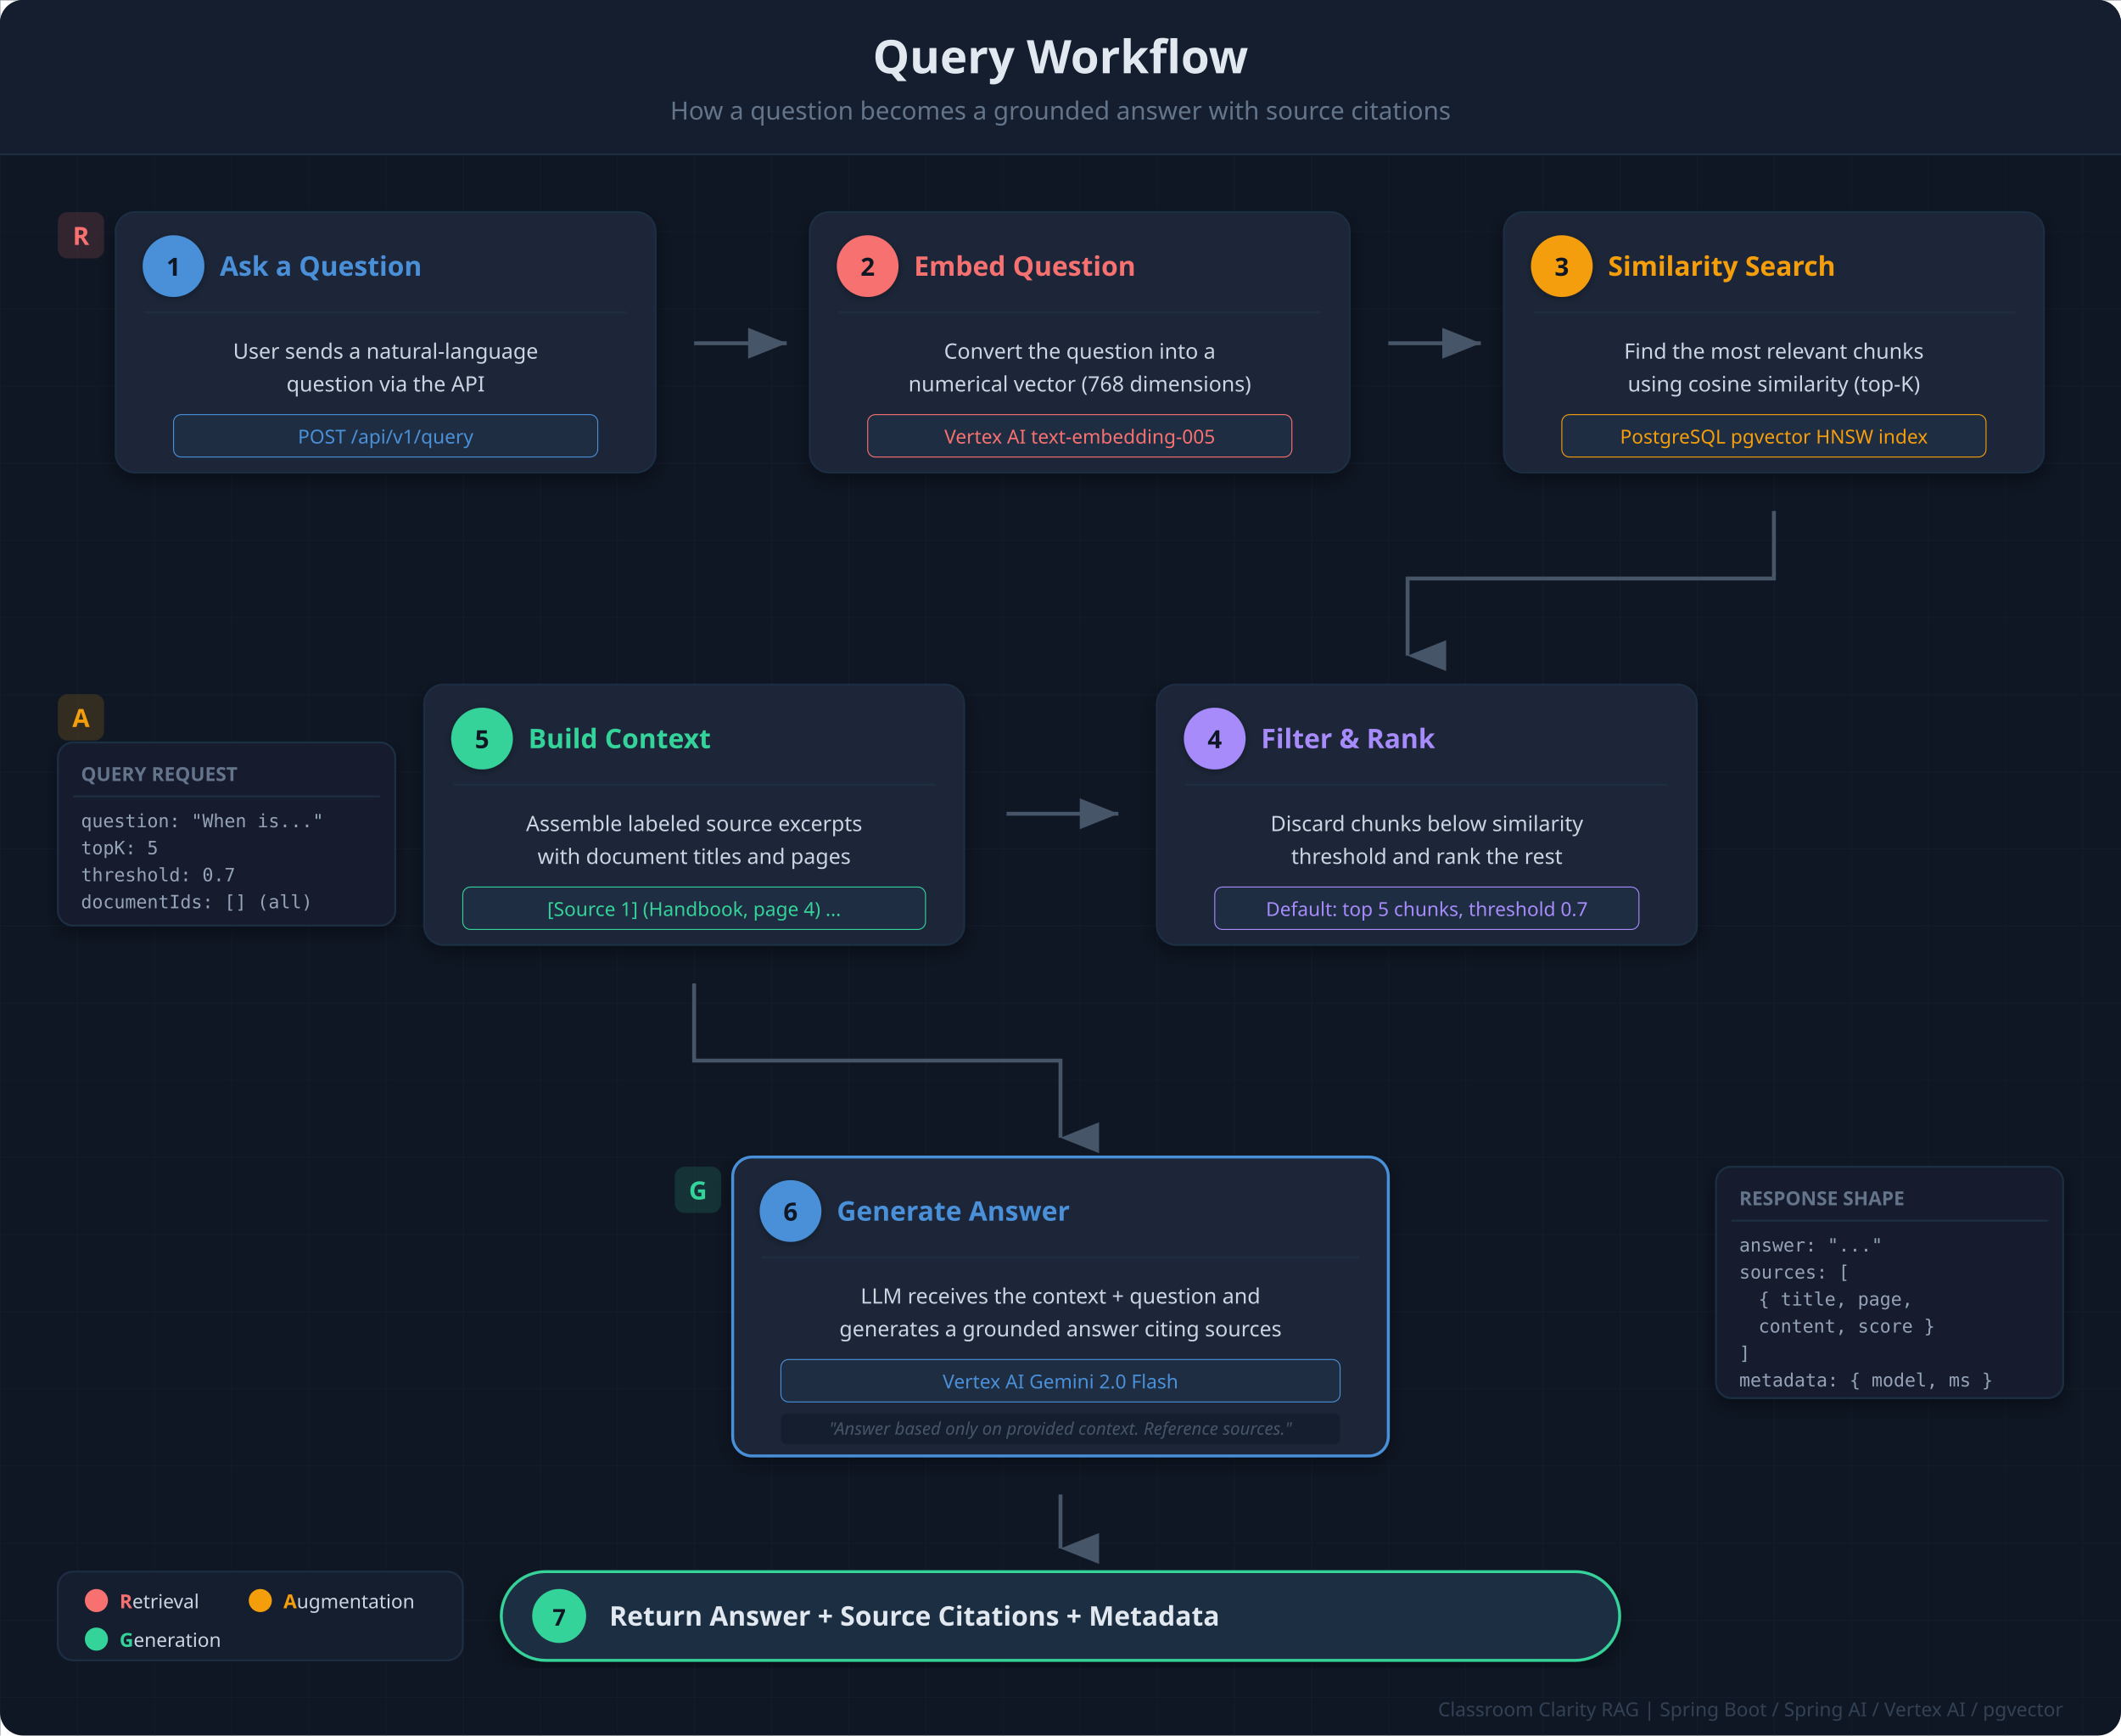
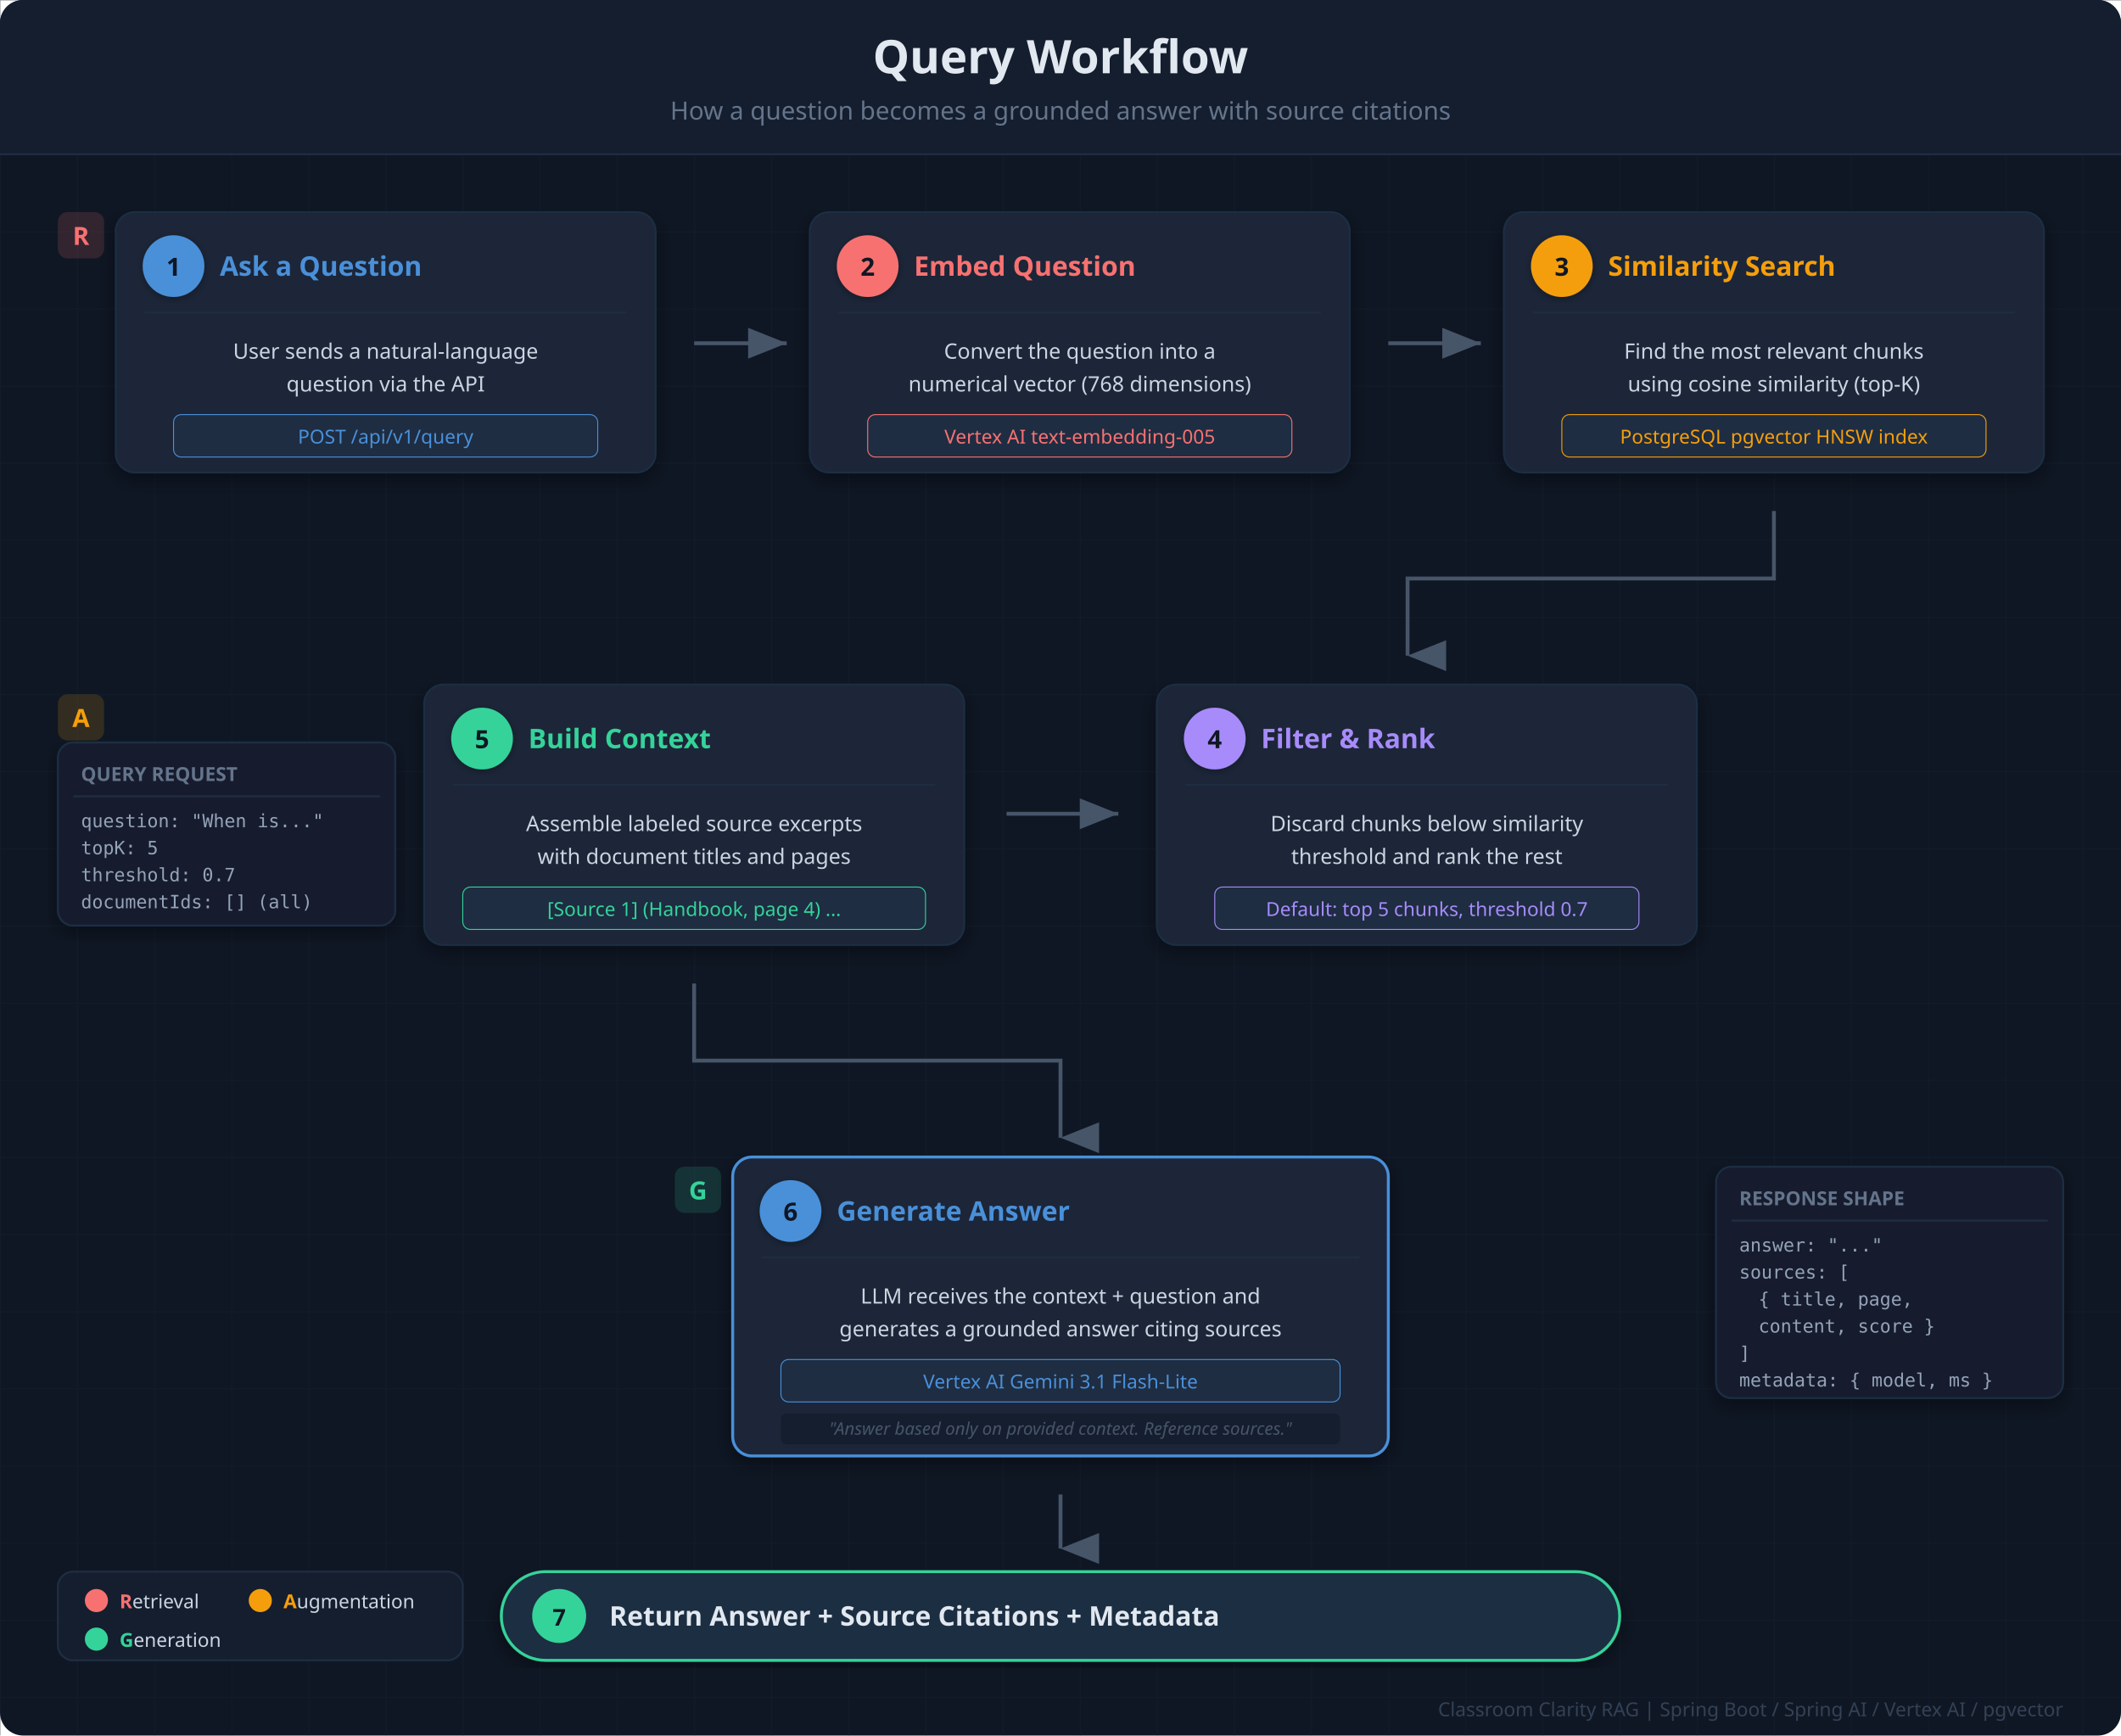
<svg xmlns="http://www.w3.org/2000/svg" viewBox="0 0 1100 900" font-family="'Segoe UI', system-ui, -apple-system, sans-serif">
  <defs>
    <filter id="cardShadow" x="-3%" y="-3%" width="106%" height="112%">
      <feDropShadow dx="0" dy="3" stdDeviation="5" flood-color="#000" flood-opacity="0.4" />
    </filter>
    <filter id="iconShadow" x="-10%" y="-10%" width="120%" height="120%">
      <feDropShadow dx="0" dy="1" stdDeviation="2" flood-color="#000" flood-opacity="0.3" />
    </filter>
    <marker id="flowArrow" markerWidth="10" markerHeight="8" refX="10" refY="4" orient="auto">
      <path d="M0,0 L10,4 L0,8" fill="#475569" />
    </marker>
    <marker id="flowArrowDown" markerWidth="8" markerHeight="10" refX="4" refY="10" orient="auto">
      <path d="M0,0 L4,10 L8,0" fill="#475569" />
    </marker>
  </defs>
  <rect width="1100" height="900" rx="12" fill="#0f1724" />
  <pattern id="qgrid" width="40" height="40" patternUnits="userSpaceOnUse">
    <path d="M 40 0 L 0 0 0 40" fill="none" stroke="#1a2538" stroke-width="0.5" />
  </pattern>
  <rect width="1100" height="900" fill="url(#qgrid)" opacity="0.5" />
  <rect x="0" y="0" width="1100" height="80" rx="12" fill="#141e2e" />
  <rect x="0" y="40" width="1100" height="40" fill="#141e2e" />
  <line x1="0" y1="80" x2="1100" y2="80" stroke="#1e2d42" stroke-width="1" />
  <text x="550" y="38" text-anchor="middle" fill="#e2e8f0" font-size="24" font-weight="600">Query Workflow</text>
  <text x="550" y="62" text-anchor="middle" fill="#64748b" font-size="13">How a question becomes a grounded answer with source citations</text>
  <g transform="translate(30, 110)">
    <rect width="24" height="24" rx="5" fill="#f87171" opacity="0.15" />
    <text x="12" y="17" text-anchor="middle" fill="#f87171" font-size="13" font-weight="700">R</text>
  </g>
  <g transform="translate(60, 110)">
    <rect width="280" height="135" rx="10" fill="#1a2538" stroke="#1e2d42" stroke-width="1" filter="url(#cardShadow)" />
    <circle cx="30" cy="28" r="16" fill="#4a90d9" filter="url(#iconShadow)" />
    <text x="30" y="33" text-anchor="middle" fill="#0f1724" font-size="13" font-weight="700">1</text>
    <text x="54" y="33" fill="#4a90d9" font-size="14" font-weight="600">Ask a Question</text>
    <line x1="15" y1="52" x2="265" y2="52" stroke="#1e2d42" stroke-width="1" />
    <text x="140" y="76" text-anchor="middle" fill="#cbd5e1" font-size="11">User sends a natural-language</text>
    <text x="140" y="93" text-anchor="middle" fill="#cbd5e1" font-size="11">question via the API</text>
    <rect x="30" y="105" width="220" height="22" rx="4" fill="#1e2d42" stroke="#4a90d9" stroke-width="0.5" />
    <text x="140" y="120" text-anchor="middle" fill="#4a90d9" font-size="10" font-weight="500">POST /api/v1/query</text>
  </g>
  <line x1="360" y1="178" x2="408" y2="178" stroke="#475569" stroke-width="2" marker-end="url(#flowArrow)" />
  <g transform="translate(420, 110)">
    <rect width="280" height="135" rx="10" fill="#1a2538" stroke="#1e2d42" stroke-width="1" filter="url(#cardShadow)" />
    <circle cx="30" cy="28" r="16" fill="#f87171" filter="url(#iconShadow)" />
    <text x="30" y="33" text-anchor="middle" fill="#0f1724" font-size="13" font-weight="700">2</text>
    <text x="54" y="33" fill="#f87171" font-size="14" font-weight="600">Embed Question</text>
    <line x1="15" y1="52" x2="265" y2="52" stroke="#1e2d42" stroke-width="1" />
    <text x="140" y="76" text-anchor="middle" fill="#cbd5e1" font-size="11">Convert the question into a</text>
    <text x="140" y="93" text-anchor="middle" fill="#cbd5e1" font-size="11">numerical vector (768 dimensions)</text>
    <rect x="30" y="105" width="220" height="22" rx="4" fill="#1e2d42" stroke="#f87171" stroke-width="0.5" />
    <text x="140" y="120" text-anchor="middle" fill="#f87171" font-size="10" font-weight="500">Vertex AI text-embedding-005</text>
  </g>
  <line x1="720" y1="178" x2="768" y2="178" stroke="#475569" stroke-width="2" marker-end="url(#flowArrow)" />
  <g transform="translate(780, 110)">
    <rect width="280" height="135" rx="10" fill="#1a2538" stroke="#1e2d42" stroke-width="1" filter="url(#cardShadow)" />
    <circle cx="30" cy="28" r="16" fill="#f59e0b" filter="url(#iconShadow)" />
    <text x="30" y="33" text-anchor="middle" fill="#0f1724" font-size="13" font-weight="700">3</text>
    <text x="54" y="33" fill="#f59e0b" font-size="14" font-weight="600">Similarity Search</text>
    <line x1="15" y1="52" x2="265" y2="52" stroke="#1e2d42" stroke-width="1" />
    <text x="140" y="76" text-anchor="middle" fill="#cbd5e1" font-size="11">Find the most relevant chunks</text>
    <text x="140" y="93" text-anchor="middle" fill="#cbd5e1" font-size="11">using cosine similarity (top-K)</text>
    <rect x="30" y="105" width="220" height="22" rx="4" fill="#1e2d42" stroke="#f59e0b" stroke-width="0.5" />
    <text x="140" y="120" text-anchor="middle" fill="#f59e0b" font-size="10" font-weight="500">PostgreSQL pgvector HNSW index</text>
  </g>
  <path d="M 920 265 L 920 300 L 730 300 L 730 340" stroke="#475569" stroke-width="2" fill="none" marker-end="url(#flowArrowDown)" />
  <g transform="translate(30, 360)">
    <rect width="24" height="24" rx="5" fill="#f59e0b" opacity="0.15" />
    <text x="12" y="17" text-anchor="middle" fill="#f59e0b" font-size="13" font-weight="700">A</text>
  </g>
  <g transform="translate(600, 355)">
    <rect width="280" height="135" rx="10" fill="#1a2538" stroke="#1e2d42" stroke-width="1" filter="url(#cardShadow)" />
    <circle cx="30" cy="28" r="16" fill="#a78bfa" filter="url(#iconShadow)" />
    <text x="30" y="33" text-anchor="middle" fill="#0f1724" font-size="13" font-weight="700">4</text>
    <text x="54" y="33" fill="#a78bfa" font-size="14" font-weight="600">Filter &amp; Rank</text>
    <line x1="15" y1="52" x2="265" y2="52" stroke="#1e2d42" stroke-width="1" />
    <text x="140" y="76" text-anchor="middle" fill="#cbd5e1" font-size="11">Discard chunks below similarity</text>
    <text x="140" y="93" text-anchor="middle" fill="#cbd5e1" font-size="11">threshold and rank the rest</text>
    <rect x="30" y="105" width="220" height="22" rx="4" fill="#1e2d42" stroke="#a78bfa" stroke-width="0.5" />
    <text x="140" y="120" text-anchor="middle" fill="#a78bfa" font-size="10" font-weight="500">Default: top 5 chunks, threshold 0.7</text>
  </g>
  <line x1="580" y1="422" x2="522" y2="422" stroke="#475569" stroke-width="2" marker-end="url(#flowArrow)" transform="rotate(180, 551, 422)" />
  <g transform="translate(220, 355)">
    <rect width="280" height="135" rx="10" fill="#1a2538" stroke="#1e2d42" stroke-width="1" filter="url(#cardShadow)" />
    <circle cx="30" cy="28" r="16" fill="#34d399" filter="url(#iconShadow)" />
    <text x="30" y="33" text-anchor="middle" fill="#0f1724" font-size="13" font-weight="700">5</text>
    <text x="54" y="33" fill="#34d399" font-size="14" font-weight="600">Build Context</text>
    <line x1="15" y1="52" x2="265" y2="52" stroke="#1e2d42" stroke-width="1" />
    <text x="140" y="76" text-anchor="middle" fill="#cbd5e1" font-size="11">Assemble labeled source excerpts</text>
    <text x="140" y="93" text-anchor="middle" fill="#cbd5e1" font-size="11">with document titles and pages</text>
    <rect x="20" y="105" width="240" height="22" rx="4" fill="#1e2d42" stroke="#34d399" stroke-width="0.5" />
    <text x="140" y="120" text-anchor="middle" fill="#34d399" font-size="10" font-weight="500">[Source 1] (Handbook, page 4) ...</text>
  </g>
  <path d="M 360 510 L 360 550 L 550 550 L 550 590" stroke="#475569" stroke-width="2" fill="none" marker-end="url(#flowArrowDown)" />
  <g transform="translate(350, 605)">
    <rect width="24" height="24" rx="5" fill="#34d399" opacity="0.15" />
    <text x="12" y="17" text-anchor="middle" fill="#34d399" font-size="13" font-weight="700">G</text>
  </g>
  <g transform="translate(380, 600)">
    <rect width="340" height="155" rx="10" fill="#1a2538" stroke="#4a90d9" stroke-width="1.5" filter="url(#cardShadow)" />
    <circle cx="30" cy="28" r="16" fill="#4a90d9" filter="url(#iconShadow)" />
    <text x="30" y="33" text-anchor="middle" fill="#0f1724" font-size="13" font-weight="700">6</text>
    <text x="54" y="33" fill="#4a90d9" font-size="14" font-weight="600">Generate Answer</text>
    <line x1="15" y1="52" x2="325" y2="52" stroke="#1e2d42" stroke-width="1" />
    <text x="170" y="76" text-anchor="middle" fill="#cbd5e1" font-size="11">LLM receives the context + question and</text>
    <text x="170" y="93" text-anchor="middle" fill="#cbd5e1" font-size="11">generates a grounded answer citing sources</text>
    <rect x="25" y="105" width="290" height="22" rx="4" fill="#1e2d42" stroke="#4a90d9" stroke-width="0.5" />
-     <text x="170" y="120" text-anchor="middle" fill="#4a90d9" font-size="10" font-weight="500">Vertex AI Gemini 2.0 Flash</text>
+     <text x="170" y="120" text-anchor="middle" fill="#4a90d9" font-size="10" font-weight="500">Vertex AI Gemini 3.1 Flash-Lite</text>
    <rect x="25" y="133" width="290" height="16" rx="3" fill="#141e2e" />
    <text x="170" y="144" text-anchor="middle" fill="#475569" font-size="9" font-style="italic">"Answer based only on provided context. Reference sources."</text>
  </g>
  <line x1="550" y1="775" x2="550" y2="803" stroke="#475569" stroke-width="2" marker-end="url(#flowArrowDown)" />
  <g transform="translate(260, 815)">
    <rect width="580" height="46" rx="23" fill="#1e2d42" stroke="#34d399" stroke-width="1.5" filter="url(#cardShadow)" />
    <circle cx="30" cy="23" r="14" fill="#34d399" />
    <text x="30" y="28" text-anchor="middle" fill="#0f1724" font-size="12" font-weight="700">7</text>
    <text x="56" y="28" fill="#e2e8f0" font-size="14" font-weight="600">Return Answer + Source Citations + Metadata</text>
  </g>
  <g transform="translate(30, 385)">
    <rect width="175" height="95" rx="8" fill="#141e2e" stroke="#1e2d42" stroke-width="1" filter="url(#cardShadow)" />
    <text x="12" y="20" fill="#64748b" font-size="10" font-weight="600">QUERY REQUEST</text>
    <line x1="8" y1="28" x2="167" y2="28" stroke="#1e2d42" stroke-width="1" />
    <text x="12" y="44" fill="#94a3b8" font-size="9.5" font-family="'SF Mono', 'Fira Code', monospace">question: "When is..."</text>
    <text x="12" y="58" fill="#94a3b8" font-size="9.5" font-family="'SF Mono', 'Fira Code', monospace">topK: 5</text>
    <text x="12" y="72" fill="#94a3b8" font-size="9.5" font-family="'SF Mono', 'Fira Code', monospace">threshold: 0.7</text>
    <text x="12" y="86" fill="#94a3b8" font-size="9.5" font-family="'SF Mono', 'Fira Code', monospace">documentIds: [] (all)</text>
  </g>
  <g transform="translate(890, 605)">
    <rect width="180" height="120" rx="8" fill="#141e2e" stroke="#1e2d42" stroke-width="1" filter="url(#cardShadow)" />
    <text x="12" y="20" fill="#64748b" font-size="10" font-weight="600">RESPONSE SHAPE</text>
    <line x1="8" y1="28" x2="172" y2="28" stroke="#1e2d42" stroke-width="1" />
    <text x="12" y="44" fill="#94a3b8" font-size="9.5" font-family="'SF Mono', 'Fira Code', monospace">answer: "..."</text>
    <text x="12" y="58" fill="#94a3b8" font-size="9.5" font-family="'SF Mono', 'Fira Code', monospace">sources: [</text>
    <text x="22" y="72" fill="#94a3b8" font-size="9.5" font-family="'SF Mono', 'Fira Code', monospace">{ title, page,</text>
    <text x="22" y="86" fill="#94a3b8" font-size="9.5" font-family="'SF Mono', 'Fira Code', monospace">  content, score }</text>
    <text x="12" y="100" fill="#94a3b8" font-size="9.5" font-family="'SF Mono', 'Fira Code', monospace">]</text>
    <text x="12" y="114" fill="#94a3b8" font-size="9.5" font-family="'SF Mono', 'Fira Code', monospace">metadata: { model, ms }</text>
  </g>
  <g transform="translate(30, 815)">
    <rect width="210" height="46" rx="8" fill="#141e2e" stroke="#1e2d42" stroke-width="1" />
    <circle cx="20" cy="15" r="6" fill="#f87171" />
    <text x="32" y="19" fill="#cbd5e1" font-size="10">
      <tspan font-weight="600" fill="#f87171">R</tspan>etrieval</text>
    <circle cx="105" cy="15" r="6" fill="#f59e0b" />
    <text x="117" y="19" fill="#cbd5e1" font-size="10">
      <tspan font-weight="600" fill="#f59e0b">A</tspan>ugmentation</text>
    <circle cx="20" cy="35" r="6" fill="#34d399" />
    <text x="32" y="39" fill="#cbd5e1" font-size="10">
      <tspan font-weight="600" fill="#34d399">G</tspan>eneration</text>
  </g>
  <text x="1070" y="890" text-anchor="end" fill="#334155" font-size="10">Classroom Clarity RAG  |  Spring Boot / Spring AI / Vertex AI / pgvector</text>
</svg>
